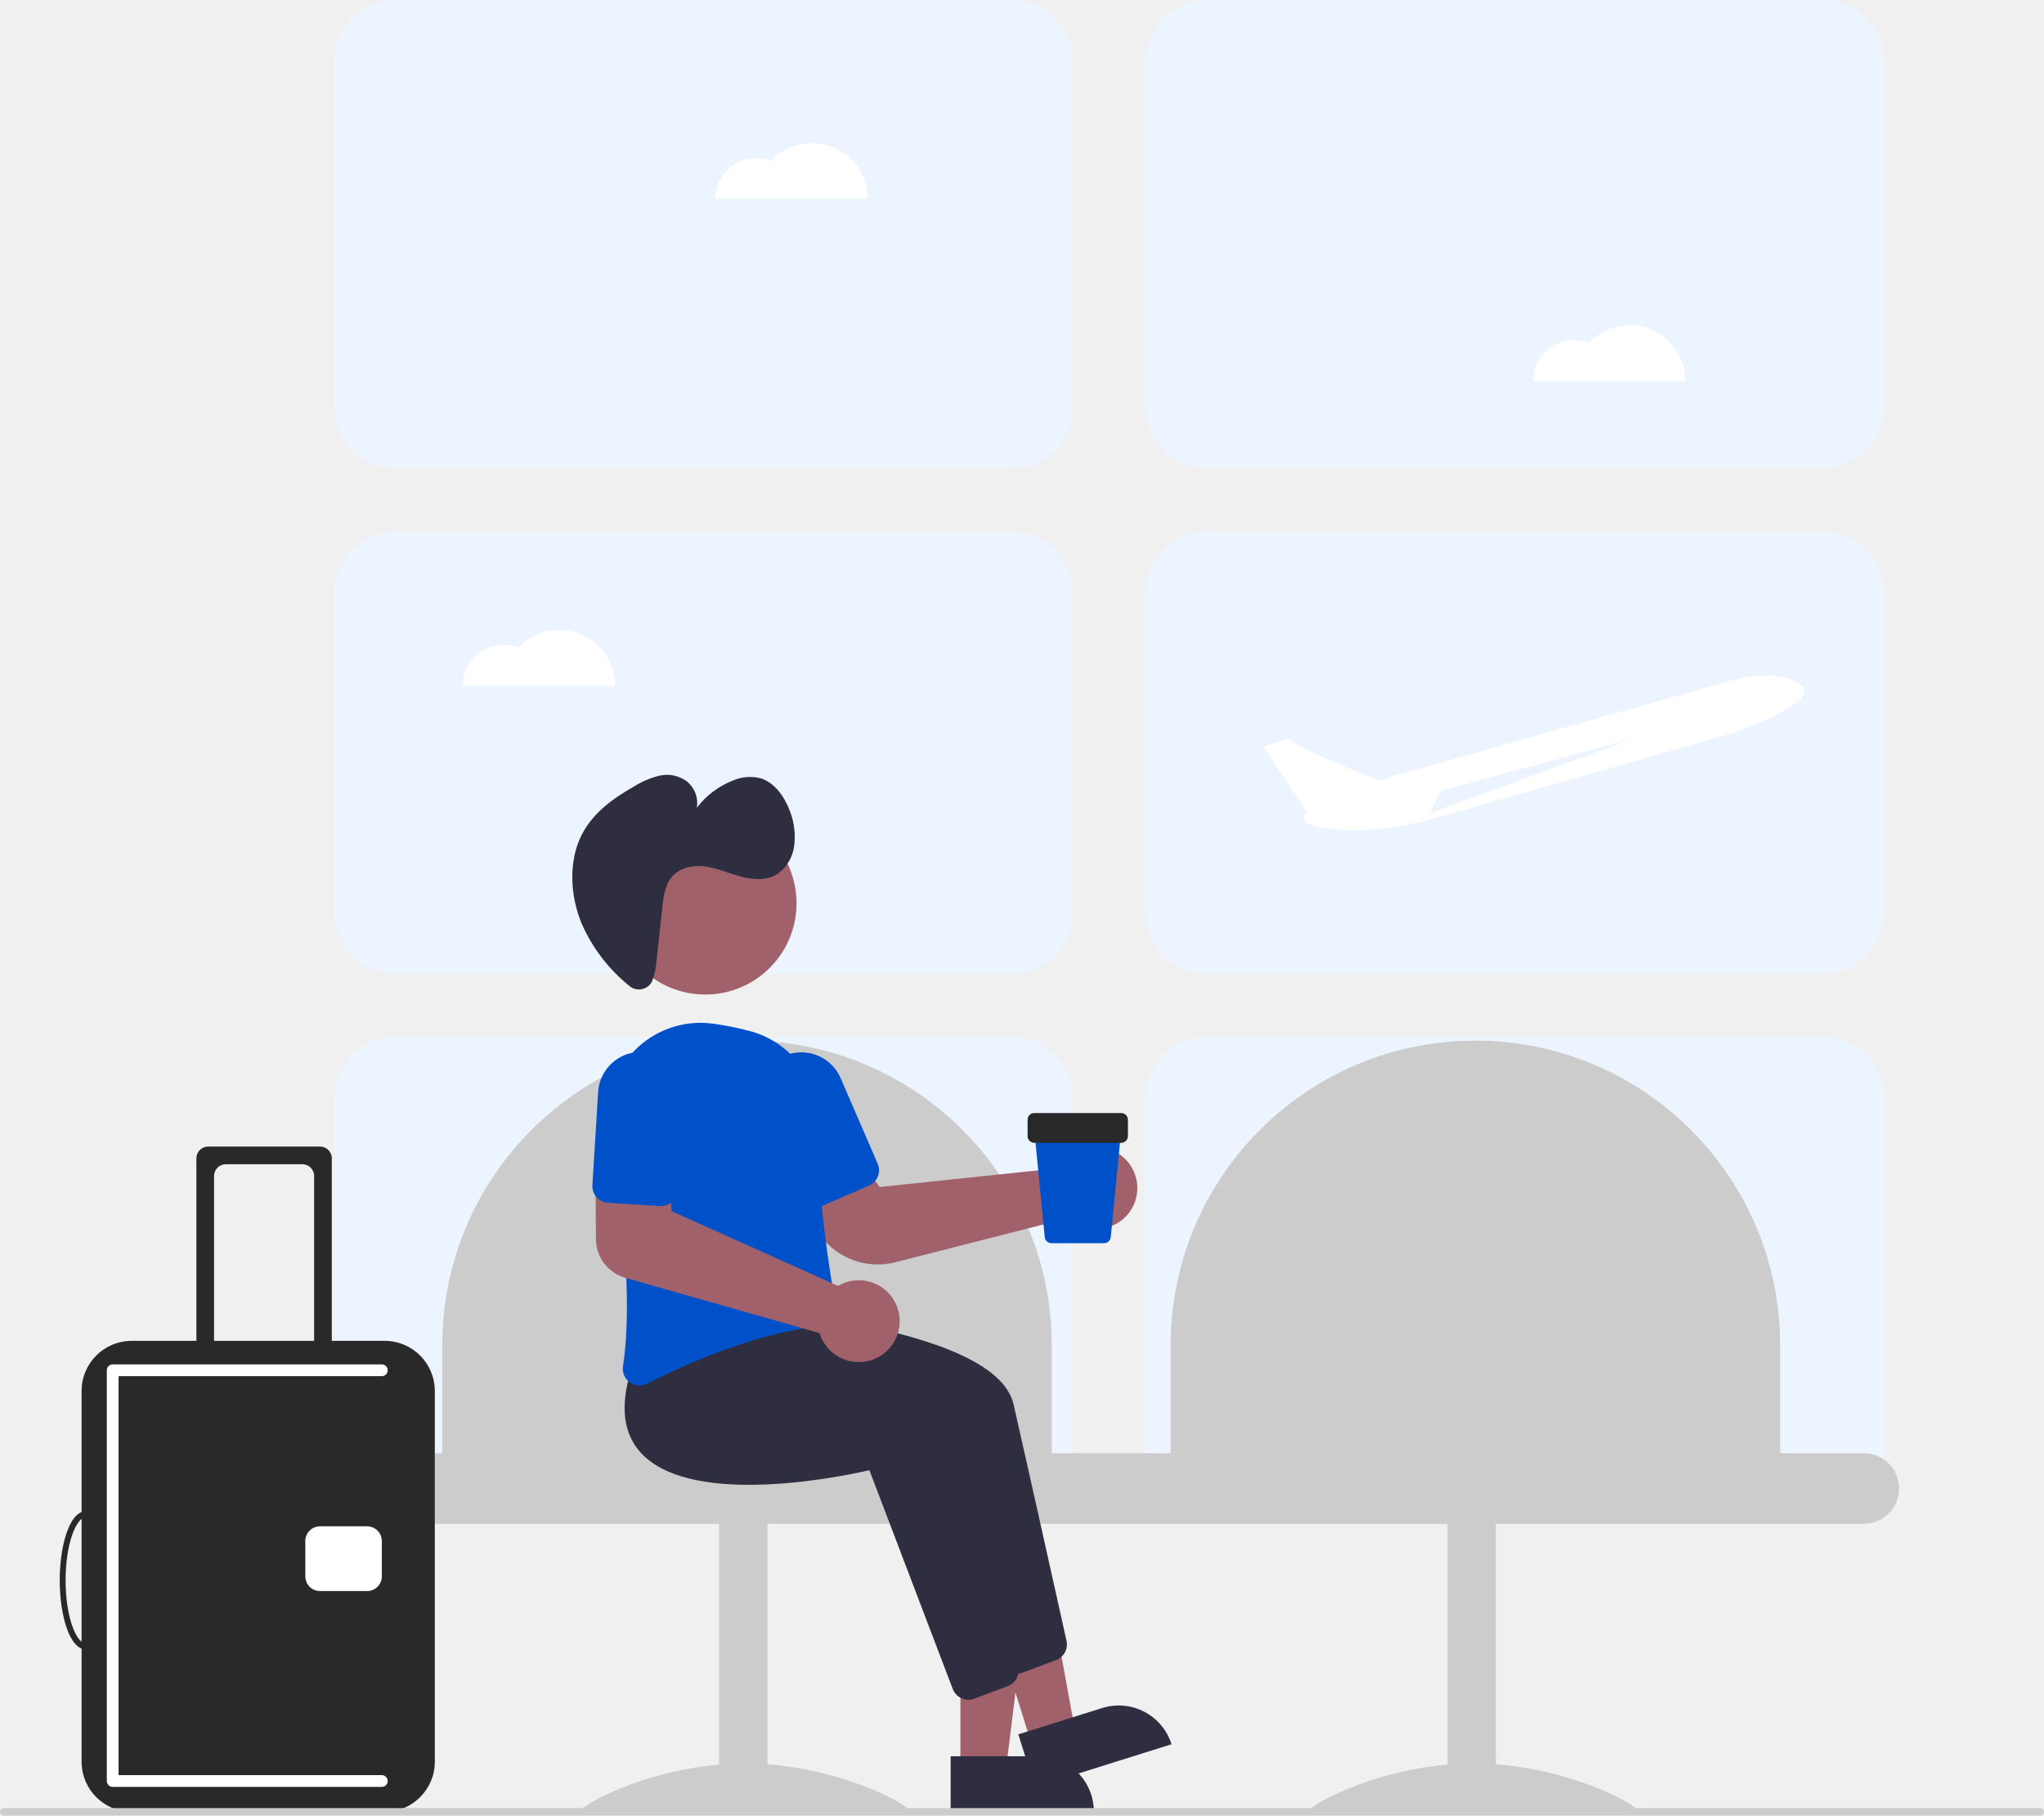
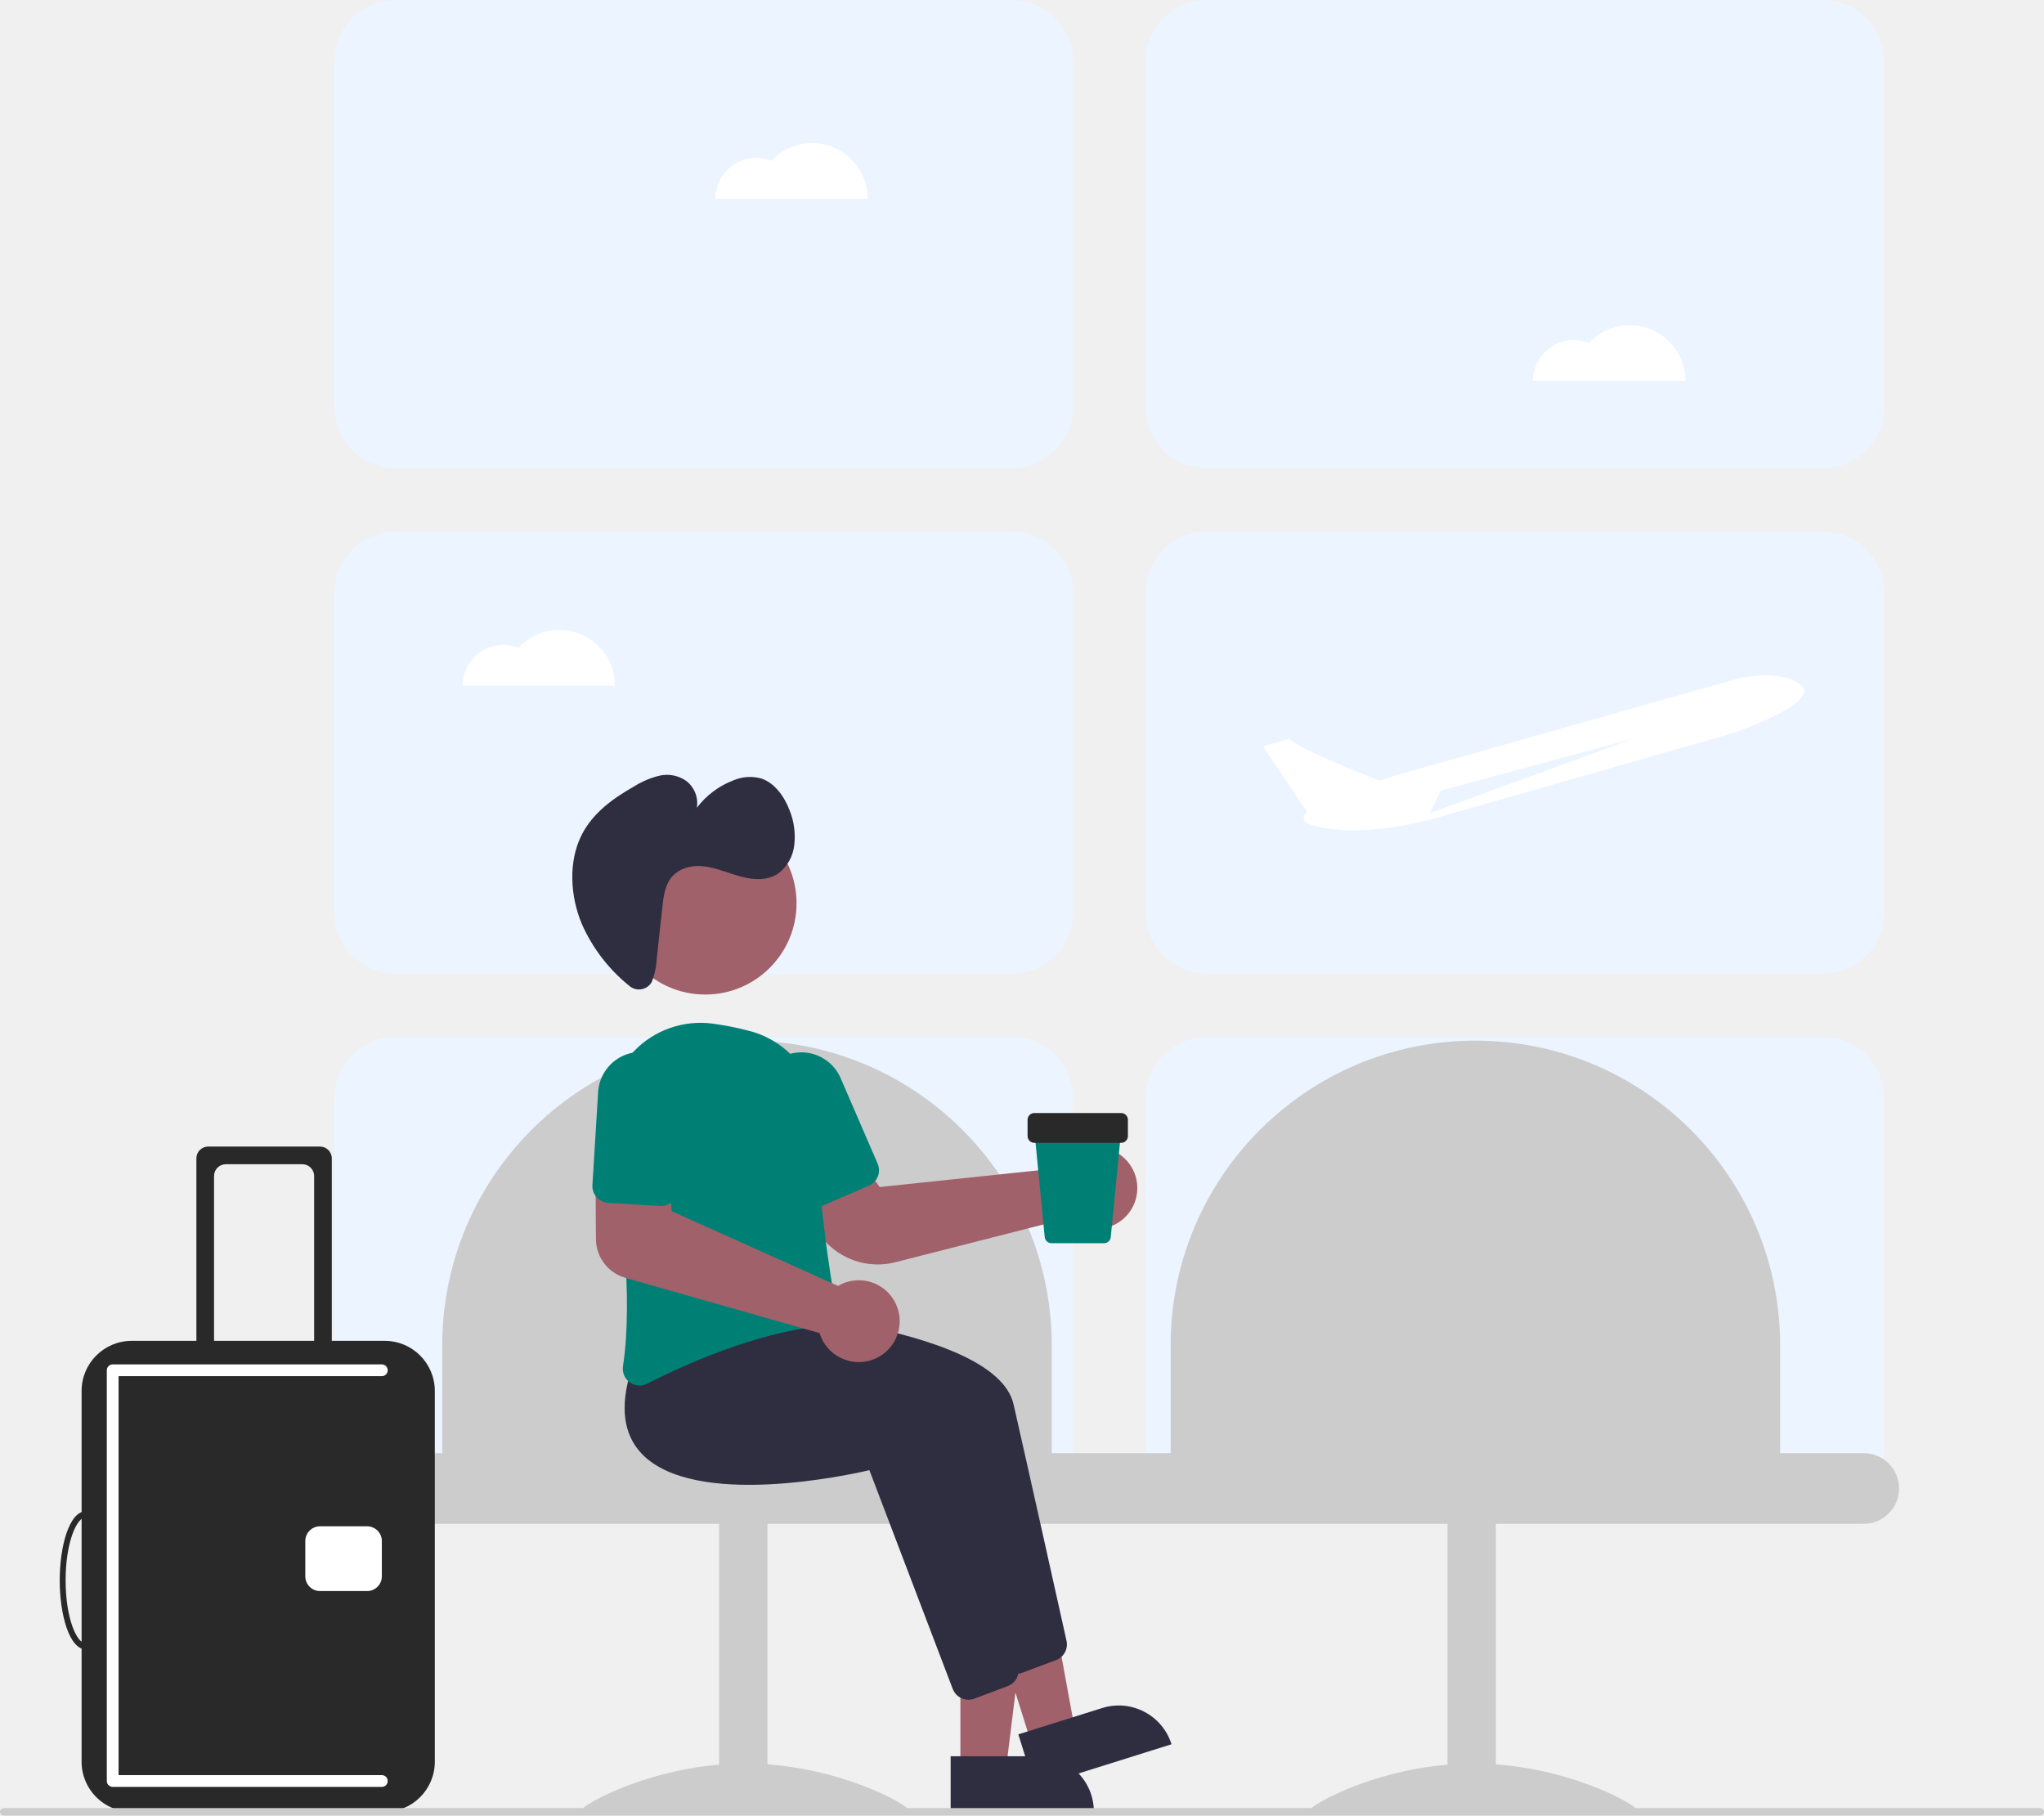
<svg xmlns="http://www.w3.org/2000/svg" data-name="Layer 1" width="550" height="488.5" viewBox="0 0 550 488.5">
  <path d="M597.248,467.75H431.5a16.519,16.519,0,0,1-16.5-16.5v-86a16.519,16.519,0,0,1,16.5-16.5H597.248a16.519,16.519,0,0,1,16.5,16.5v86A16.519,16.519,0,0,1,597.248,467.75Z" transform="translate(-325 -205.75)" fill="#ecf4ff" />
  <path d="M815.5,467.75H649.752a16.519,16.519,0,0,1-16.5-16.5v-86a16.519,16.519,0,0,1,16.5-16.5H815.5a16.519,16.519,0,0,1,16.5,16.5v86A16.519,16.519,0,0,1,815.5,467.75Z" transform="translate(-325 -205.75)" fill="#ecf4ff" />
  <path d="M613.748,610.75H415V501.25a16.519,16.519,0,0,1,16.5-16.5H597.248a16.519,16.519,0,0,1,16.5,16.5Z" transform="translate(-325 -205.75)" fill="#ecf4ff" />
  <path d="M832,610.75H633.252V501.25a16.519,16.519,0,0,1,16.5-16.5H815.5a16.519,16.519,0,0,1,16.5,16.5Z" transform="translate(-325 -205.75)" fill="#ecf4ff" />
  <path d="M815.5,331.75H649.752a16.519,16.519,0,0,1-16.5-16.5v-93a16.519,16.519,0,0,1,16.5-16.5H815.5a16.519,16.519,0,0,1,16.5,16.5v93A16.519,16.519,0,0,1,815.5,331.75Z" transform="translate(-325 -205.75)" fill="#ecf4ff" />
  <path d="M597.248,331.75H431.5a16.519,16.519,0,0,1-16.5-16.5v-93a16.519,16.519,0,0,1,16.5-16.5H597.248a16.519,16.519,0,0,1,16.5,16.5v93A16.519,16.519,0,0,1,597.248,331.75Z" transform="translate(-325 -205.75)" fill="#ecf4ff" />
  <path d="M826.5,615.75h-402a9.5,9.5,0,0,1,0-19h402a9.5,9.5,0,0,1,0,19Z" transform="translate(-325 -205.75)" fill="#ccc" />
  <path d="M608,605.75H444v-38a82,82,0,0,1,164,0Z" transform="translate(-325 -205.75)" fill="#ccc" />
  <path d="M804,605.75H640v-38a82,82,0,0,1,164,0Z" transform="translate(-325 -205.75)" fill="#ccc" />
  <rect x="714.5" y="609.25" width="13" height="84" transform="translate(1117 1096.75) rotate(-180)" fill="#ccc" />
  <path d="M677.5,692.793c0,1.405,19.699.543,44,.543s44,.861,44-.543S745.801,680.25,721.5,680.25,677.5,691.389,677.5,692.793Z" transform="translate(-325 -205.75)" fill="#ccc" />
  <rect x="518.5" y="609.25" width="13" height="84" transform="translate(725 1096.75) rotate(-180)" fill="#ccc" />
  <path d="M481.5,692.793c0,1.405,19.699.543,44,.543s44,.861,44-.543S549.801,680.25,525.5,680.25,481.5,691.389,481.5,692.793Z" transform="translate(-325 -205.75)" fill="#ccc" />
  <polygon points="258.428 476.049 270.688 476.049 276.52 428.761 258.426 428.761 258.428 476.049" fill="#a0616a" />
  <path d="M580.801,678.296H619.332a0,0,0,0,1,0,0v14.887a0,0,0,0,1,0,0H595.688a14.887,14.887,0,0,1-14.887-14.887v0A0,0,0,0,1,580.801,678.296Z" transform="translate(875.1644 1165.701) rotate(179.9974)" fill="#2f2e41" />
  <polygon points="277.566 469.207 289.263 465.536 280.671 418.671 263.407 424.088 277.566 469.207" fill="#a0616a" />
  <path d="M600.355,666.291h38.531a0,0,0,0,1,0,0V681.178a0,0,0,0,1,0,0H615.242a14.887,14.887,0,0,1-14.887-14.887v0A0,0,0,0,1,600.355,666.291Z" transform="translate(1087.542 925.2844) rotate(162.5774)" fill="#2f2e41" />
  <path d="M594.364,653.192l-22.427-58.871c-5.031,1.182-47.227,10.519-61.359-4.528-4.843-5.157-5.788-12.629-2.808-22.208L516.018,557.22l.256.014c3.118.164,76.435,4.273,81.461,26.389,4.238,18.645,11.977,53.405,14.247,63.615a4.516,4.516,0,0,1-2.814,5.184l-9.019,3.382a4.462,4.462,0,0,1-1.572.286A4.513,4.513,0,0,1,594.364,653.192Z" transform="translate(-325 -205.75)" fill="#2f2e41" />
  <path d="M581.364,660.192l-22.427-58.871c-5.032,1.182-47.227,10.518-61.359-4.528-4.843-5.157-5.788-12.629-2.808-22.208L503.018,564.22l.256.014c3.118.164,76.435,4.273,81.461,26.389,4.238,18.645,11.977,53.405,14.247,63.615a4.516,4.516,0,0,1-2.814,5.184l-9.019,3.382a4.462,4.462,0,0,1-1.572.286A4.513,4.513,0,0,1,581.364,660.192Z" transform="translate(-325 -205.75)" fill="#2f2e41" />
  <path d="M561.19,545.974a19.196,19.196,0,0,1-16.485-9.372l-7.123-12.066,16.929-9.253,7.188,9.856,48.774-5.139a10.56,10.56,0,0,1,.799-1.234h0a11.016,11.016,0,0,1,7.873-4.314,10.893,10.893,0,0,1,8.493,3.012,11.023,11.023,0,0,1,1.86,13.563,11.004,11.004,0,0,1-16.113,3.151,10.399,10.399,0,0,1-.823-.7l-46.715,11.911A18.837,18.837,0,0,1,561.19,545.974Z" transform="translate(-325 -205.75)" fill="#a0616a" />
-   <path d="M494.453,577.693a4.507,4.507,0,0,1-1.819-4.349c2.782-18.343-.419-44.619-3.595-63.433A24.795,24.795,0,0,1,516.599,481.15a79.864,79.864,0,0,1,9.913,1.954h0a24.596,24.596,0,0,1,18.582,24.468c-.475,18.154,3.211,40.806,4.818,49.701a4.519,4.519,0,0,1-.834,3.511,4.392,4.392,0,0,1-3.095,1.75c-17.808,1.817-37.012,10.502-46.875,15.517a4.501,4.501,0,0,1-2.05.501A4.429,4.429,0,0,1,494.453,577.693Z" transform="translate(-325 -205.75)" fill="#0051c9" />
-   <path d="M542.524,530.381a4.471,4.471,0,0,1-2.474-2.397l-9.931-22.942a11.5,11.5,0,1,1,21.107-9.136l9.932,22.942a4.506,4.506,0,0,1-2.342,5.917l-12.848,5.562a4.469,4.469,0,0,1-3.444.055Z" transform="translate(-325 -205.75)" fill="#0051c9" />
+   <path d="M494.453,577.693a4.507,4.507,0,0,1-1.819-4.349c2.782-18.343-.419-44.619-3.595-63.433A24.795,24.795,0,0,1,516.599,481.15a79.864,79.864,0,0,1,9.913,1.954h0a24.596,24.596,0,0,1,18.582,24.468c-.475,18.154,3.211,40.806,4.818,49.701a4.519,4.519,0,0,1-.834,3.511,4.392,4.392,0,0,1-3.095,1.75c-17.808,1.817-37.012,10.502-46.875,15.517a4.501,4.501,0,0,1-2.05.501A4.429,4.429,0,0,1,494.453,577.693Z" transform="translate(-325 -205.75)" fill="#008075" />
+   <path d="M542.524,530.381a4.471,4.471,0,0,1-2.474-2.397l-9.931-22.942a11.5,11.5,0,1,1,21.107-9.136l9.932,22.942a4.506,4.506,0,0,1-2.342,5.917l-12.848,5.562a4.469,4.469,0,0,1-3.444.055Z" transform="translate(-325 -205.75)" fill="#008075" />
  <circle cx="189.771" cy="243.034" r="24.561" fill="#a0616a" />
  <path d="M499.929,470.605a3.974,3.974,0,0,1-5.69.327,44.426,44.426,0,0,1-12.672-16.549c-3.193-7.611-3.661-16.899-.027-24.033,3.072-6.031,8.587-9.87,14.092-13.007a22.993,22.993,0,0,1,6.848-2.894,8.994,8.994,0,0,1,7.154,1.407,7.544,7.544,0,0,1,2.878,7.227,22.354,22.354,0,0,1,9.802-7.357,11.365,11.365,0,0,1,7.554-.506c3.536,1.18,6.153,4.75,7.609,8.586a19.141,19.141,0,0,1,1.255,9.264,11.129,11.129,0,0,1-4.269,7.671c-2.884,1.99-6.599,1.788-9.953.907s-6.609-2.374-10.021-2.79-7.194.486-9.227,3.53c-1.432,2.143-1.769,4.967-2.061,7.658l-1.519,13.999a18.548,18.548,0,0,1-1.278,5.84A3.251,3.251,0,0,1,499.929,470.605Z" transform="translate(-325 -205.75)" fill="#2f2e41" />
  <path d="M552.431,571.62a11.019,11.019,0,0,1-6.534-6.158,10.258,10.258,0,0,1-.359-1.019l-52.322-14.893a10.88,10.88,0,0,1-7.861-10.343l-.128-20.202,19.286.516,1.257,12.134,44.741,20.087a10.569,10.569,0,0,1,1.312-.665h0a11.01,11.01,0,1,1,.609,20.542Z" transform="translate(-325 -205.75)" fill="#a0616a" />
-   <path d="M485.527,527.874a4.471,4.471,0,0,1-1.12-3.258l1.534-24.953a11.5,11.5,0,1,1,22.956,1.412l-1.534,24.953a4.506,4.506,0,0,1-4.768,4.215l-13.974-.859a4.469,4.469,0,0,1-3.095-1.511Z" transform="translate(-325 -205.75)" fill="#0051c9" />
-   <path d="M622.068,540.25H607.932a1.818,1.818,0,0,1-1.816-1.647l-2.829-29.002h23.426l-2.829,29.001A1.818,1.818,0,0,1,622.068,540.25Z" transform="translate(-325 -205.75)" fill="#0051c9" />
+   <path d="M485.527,527.874a4.471,4.471,0,0,1-1.12-3.258l1.534-24.953a11.5,11.5,0,1,1,22.956,1.412l-1.534,24.953a4.506,4.506,0,0,1-4.768,4.215l-13.974-.859a4.469,4.469,0,0,1-3.095-1.511Z" transform="translate(-325 -205.75)" fill="#008075" />
+   <path d="M622.068,540.25H607.932a1.818,1.818,0,0,1-1.816-1.647l-2.829-29.002h23.426l-2.829,29.001A1.818,1.818,0,0,1,622.068,540.25Z" transform="translate(-325 -205.75)" fill="#008075" />
  <path d="M626.676,513.25H603.324A1.826,1.826,0,0,1,601.5,511.426V507.047a1.826,1.826,0,0,1,1.824-1.824h23.351A1.826,1.826,0,0,1,628.5,507.047v4.378A1.826,1.826,0,0,1,626.676,513.25Z" transform="translate(-325 -205.75)" fill="#292929" />
  <path d="M409.527,514.25H381.013a3.168,3.168,0,0,0-3.168,3.168v60.195h4.752V522.17a3.168,3.168,0,0,1,3.168-3.168h20.593a3.168,3.168,0,0,1,3.168,3.168v55.442h4.752V517.418a3.168,3.168,0,0,0-3.168-3.168Z" transform="translate(-325 -205.75)" fill="#292929" />
  <path d="M428.535,693.25h-68.115a13.48,13.48,0,0,1-13.465-13.465V579.989a13.48,13.48,0,0,1,13.465-13.465H428.535A13.48,13.48,0,0,1,442,579.989V679.785A13.48,13.48,0,0,1,428.535,693.25Z" transform="translate(-325 -205.75)" fill="#292929" />
  <path d="M348.197,649.573c-4.63,0-7.128-9.59-7.128-18.613s2.498-18.613,7.128-18.613,7.128,9.59,7.128,18.613S352.827,649.573,348.197,649.573Zm0-35.642c-2.622,0-5.544,6.994-5.544,17.029s2.922,17.029,5.544,17.029S353.741,640.995,353.741,630.96,350.819,613.931,348.197,613.931Z" transform="translate(-325 -205.75)" fill="#292929" />
  <path d="M423.783,633.847H411.111a3.965,3.965,0,0,1-3.96-3.96v-9.504a3.965,3.965,0,0,1,3.96-3.96h12.673a3.965,3.965,0,0,1,3.96,3.96v9.504A3.965,3.965,0,0,1,423.783,633.847Z" transform="translate(-325 -205.75)" fill="#fff" />
  <path d="M427.743,686.539H355.325a1.584,1.584,0,0,1-1.584-1.584V574.445a1.584,1.584,0,0,1,1.584-1.584h72.418a1.584,1.584,0,1,1,0,3.168H356.909V683.371h70.834a1.584,1.584,0,0,1,0,3.168Z" transform="translate(-325 -205.75)" fill="#fff" />
  <path d="M809.73,390.206a9.43,9.43,0,0,0-3.178-1.807,21.3,21.3,0,0,0-8.075-.878,36.509,36.509,0,0,0-5.935.827L701.377,414.14q-2.583.725-5.079,1.69c-5.876-2.3-22.491-8.953-24.311-11.34l-7.146,2.089,11.912,17.782a1.633,1.633,0,0,0,.123,3.04c13.734,4.716,34.476-1.545,34.476-1.545L791.012,403.098S815.055,394.965,809.73,390.206Z" transform="translate(-325 -205.75)" fill="#fff" style="isolation:isolate" />
  <polygon points="439.558 198.716 387.784 212.696 384.725 218.814 439.558 198.716" fill="#ecf4ff" />
  <path d="M874,694.25H326a1,1,0,0,1,0-2H874a1,1,0,0,1,0,2Z" transform="translate(-325 -205.75)" fill="#ccc" />
  <path d="M763.5,293.25a14.941,14.941,0,0,0-10.956,4.778A10.985,10.985,0,0,0,737.5,308.25h41A15,15,0,0,0,763.5,293.25Z" transform="translate(-325 -205.75)" fill="#fff" />
  <path d="M543.5,244.25a14.941,14.941,0,0,0-10.956,4.778A10.985,10.985,0,0,0,517.5,259.25h41A15,15,0,0,0,543.5,244.25Z" transform="translate(-325 -205.75)" fill="#fff" />
  <path d="M475.5,375.25a14.941,14.941,0,0,0-10.956,4.778A10.985,10.985,0,0,0,449.5,390.25h41A15,15,0,0,0,475.5,375.25Z" transform="translate(-325 -205.75)" fill="#fff" />
</svg>
